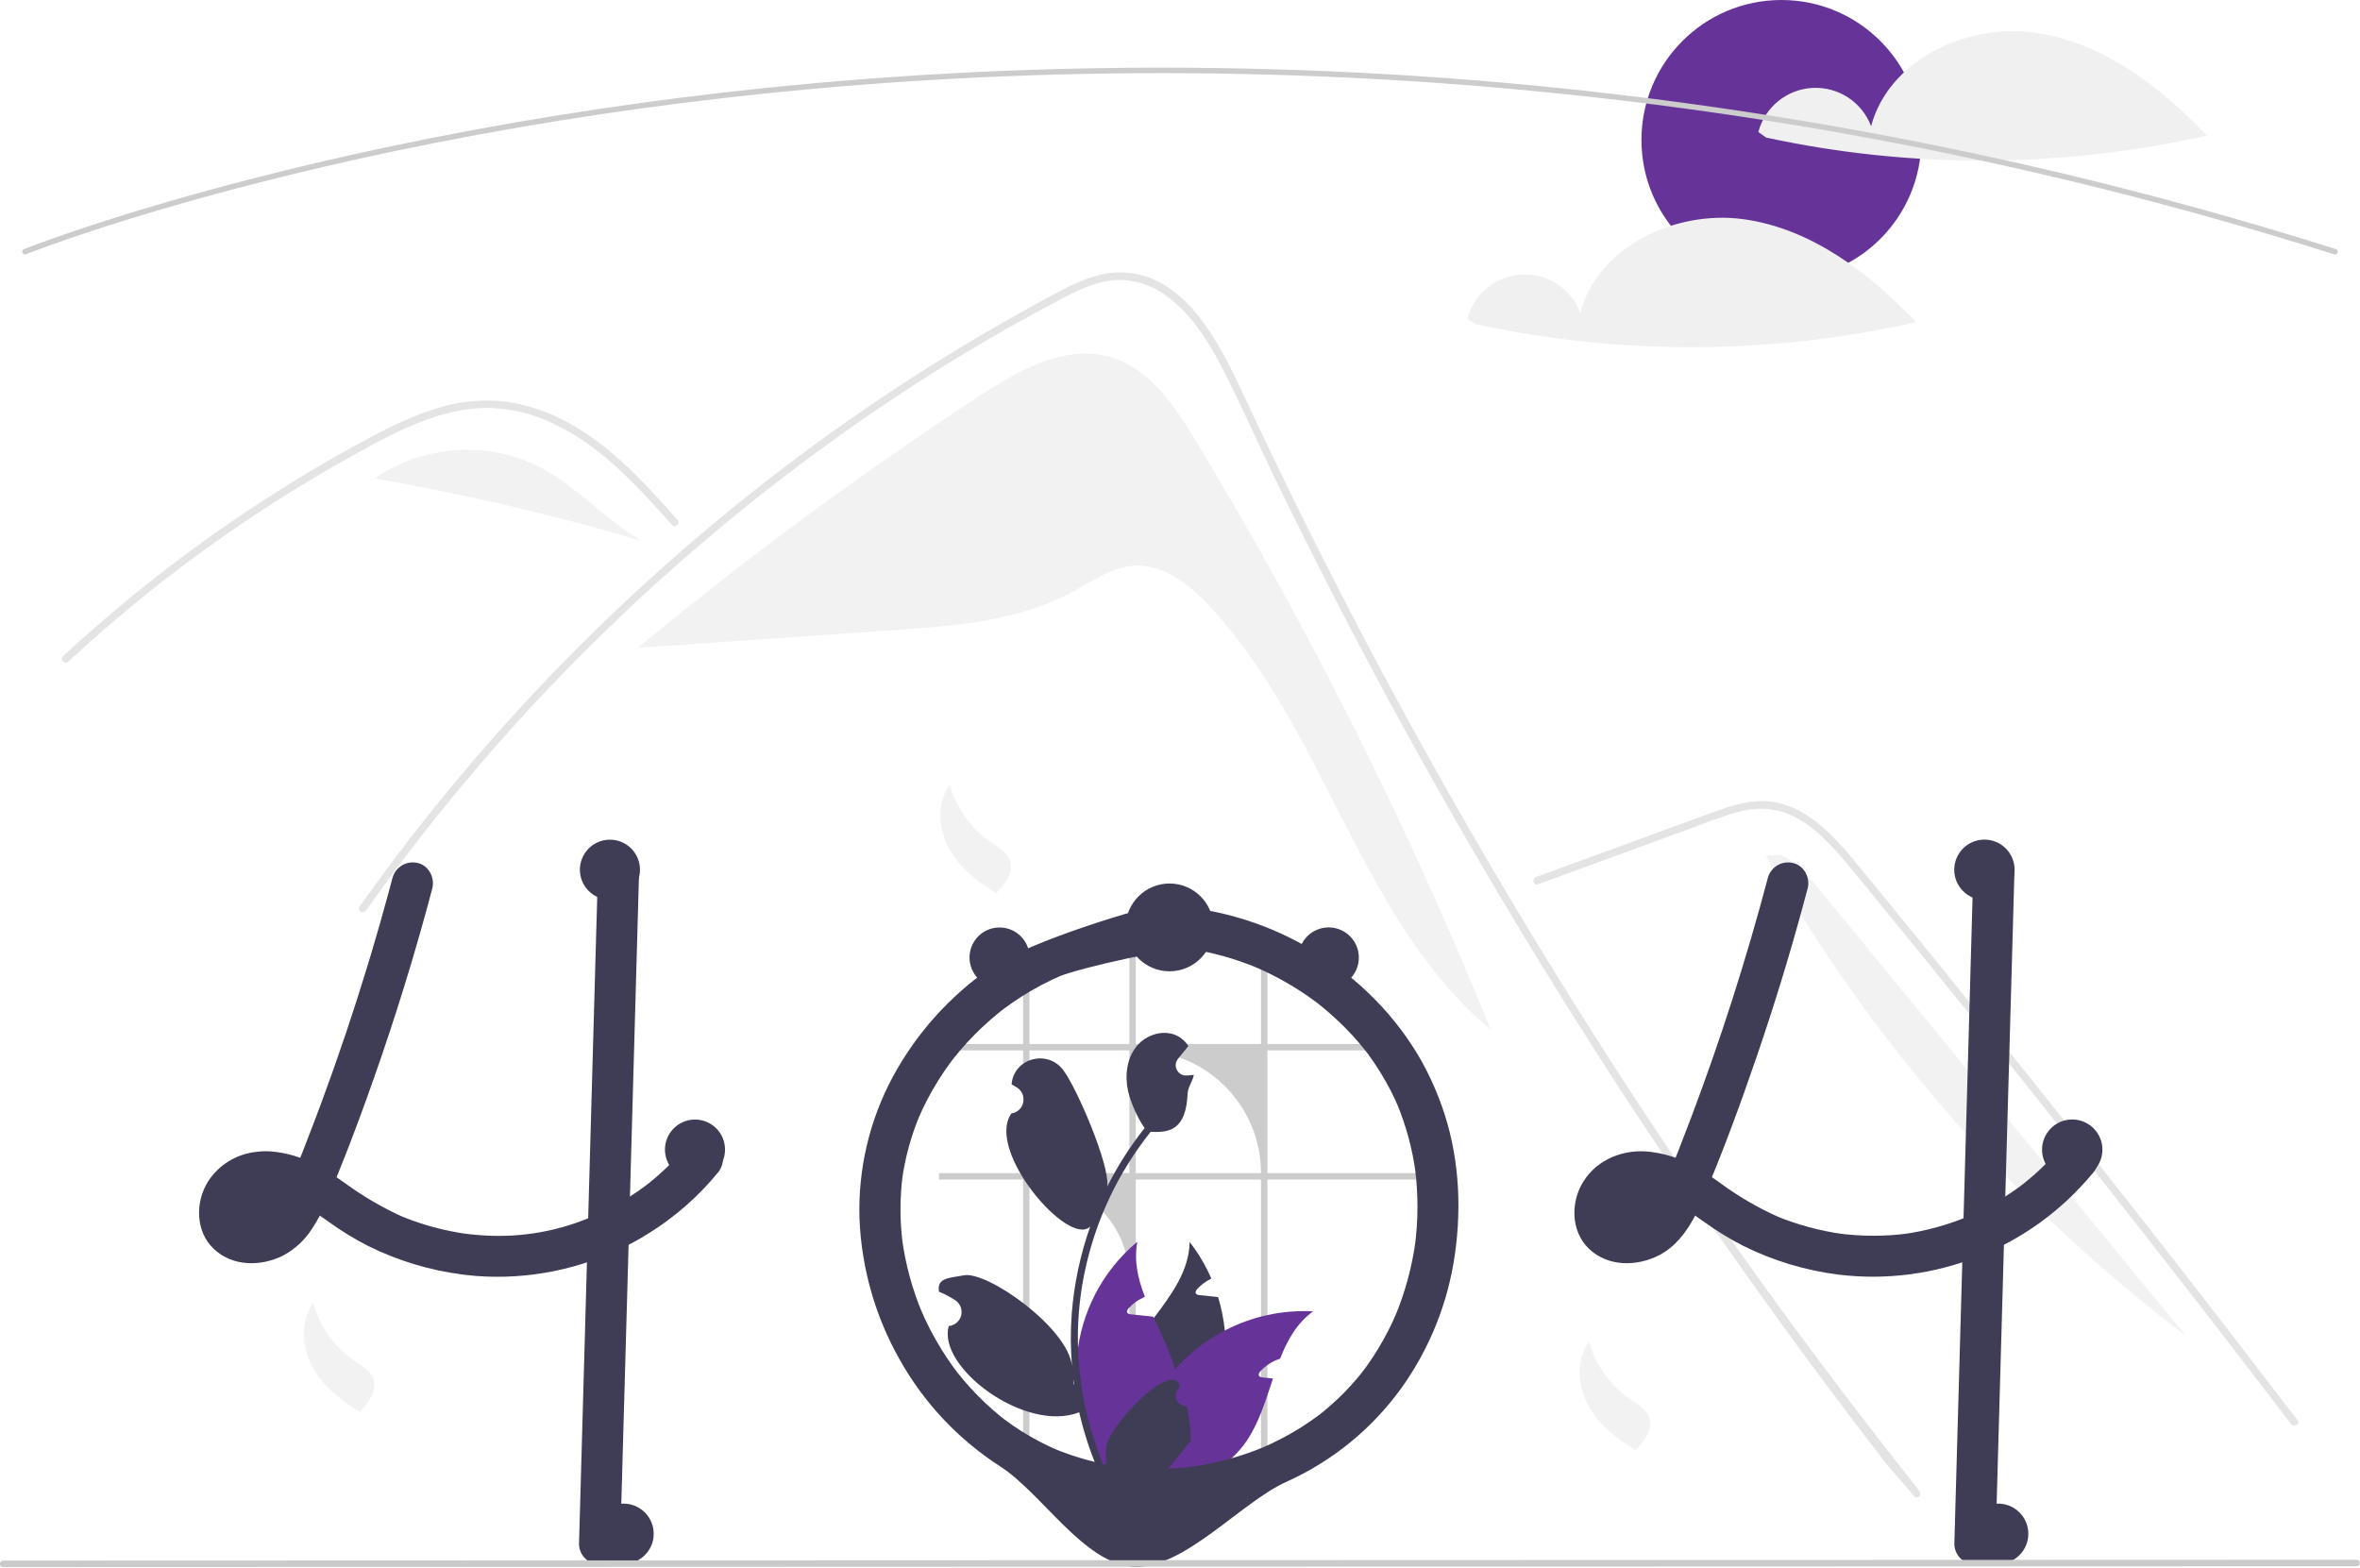
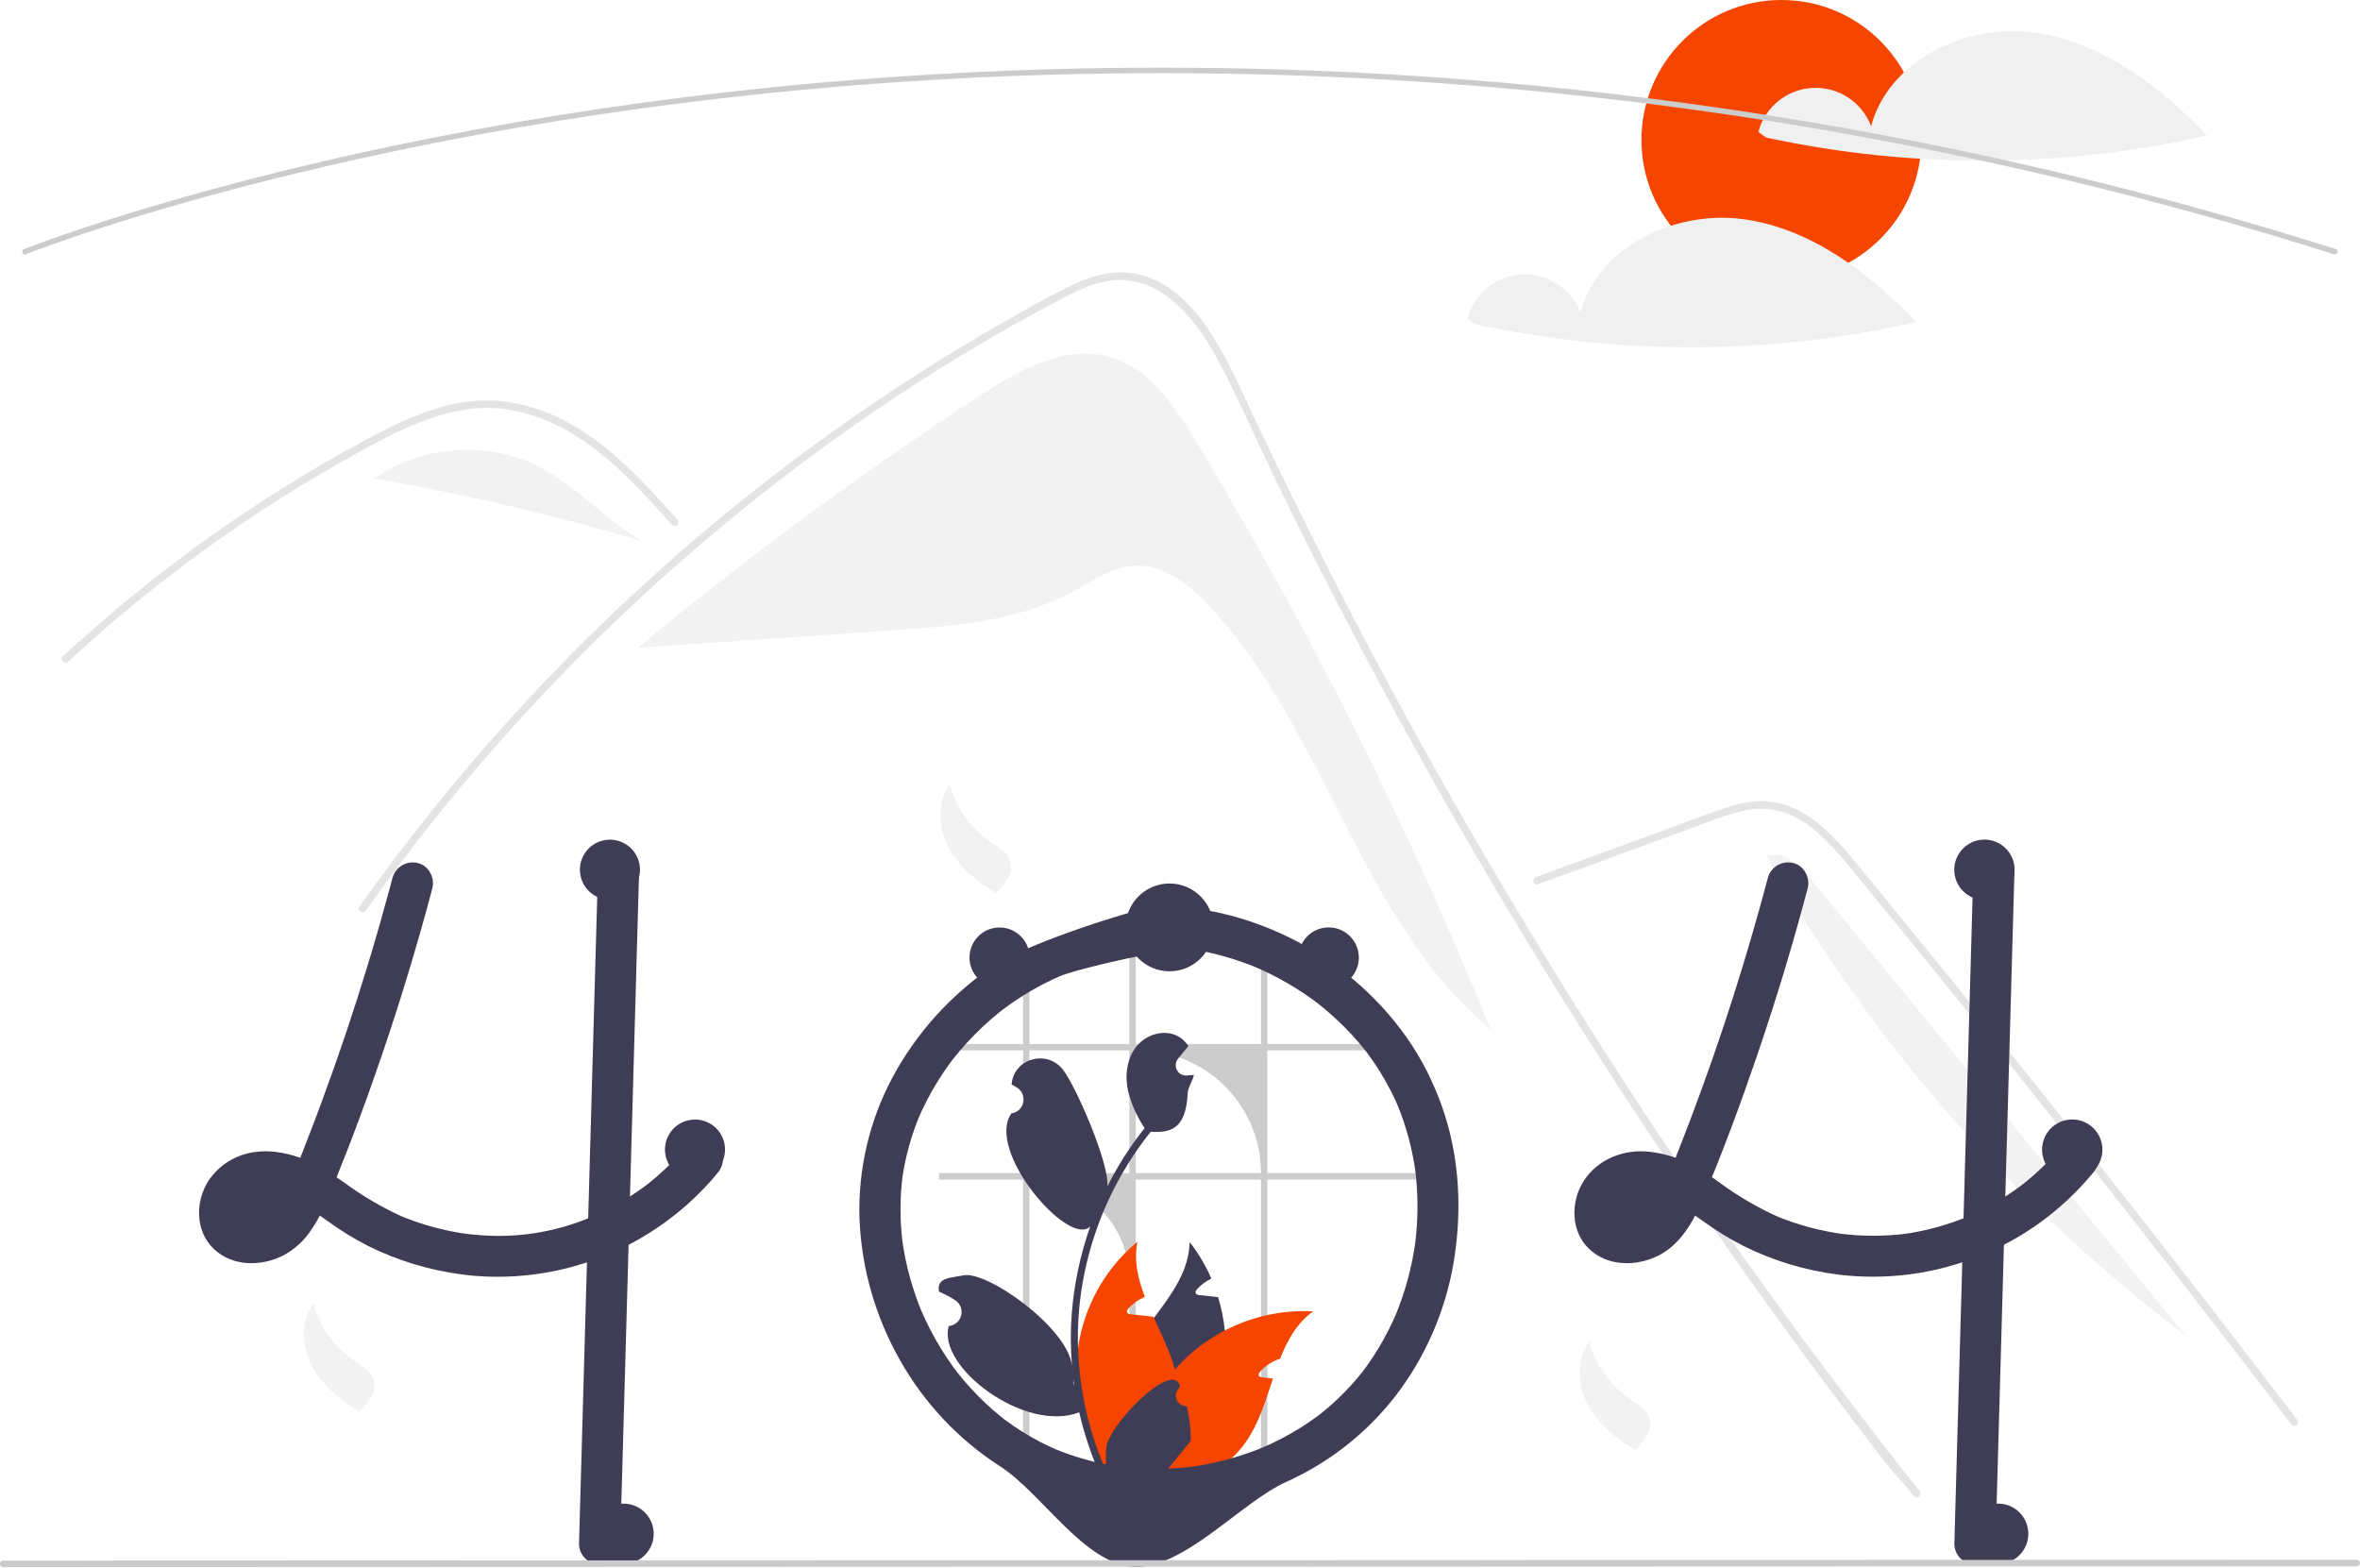
<svg xmlns="http://www.w3.org/2000/svg" data-name="Layer 1" width="860.131" height="571.148" viewBox="0 0 860.131 571.148">
  <path d="M605.67,324.953c-7.669-12.684-16.757-26.228-30.99-30.37-16.482-4.796-33.413,4.732-47.775,14.135a1392.157,1392.157,0,0,0-123.893,91.283l.043.492q46.226-3.188,92.451-6.376c22.265-1.535,45.296-3.283,64.972-13.816,7.467-3.997,14.745-9.336,23.206-9.708,10.512-.462,19.677,6.879,26.88,14.549,42.607,45.371,54.937,114.754,102.738,154.616A1516.995,1516.995,0,0,0,605.67,324.953Z" transform="translate(-169.9343 -164.426)" fill="#f2f2f2" />
  <path d="M867.571,709.781c-4.712-5.95-6.637-7.343-11.285-13.348q-56.764-73.416-106.708-151.792-33.924-53.23-64.483-108.504-14.549-26.278-28.3-52.969-10.67-20.695-20.865-41.638c-1.944-3.988-3.832-7.994-5.711-12.009-4.428-9.442-8.773-18.93-13.439-28.244-5.317-10.616-11.789-21.745-21.553-28.877a29.405,29.405,0,0,0-15.319-5.895c-7.948-.513-15.282,2.769-22.176,6.353-50.439,26.301-97.659,59.276-140.37,96.798A730.778,730.778,0,0,0,303.322,496.247c-1.008,1.439-3.392.064-2.374-1.384q6.009-8.498,12.257-16.813A734.817,734.817,0,0,1,500.805,303.064q18.248-11.826,37.183-22.542c6.362-3.603,12.752-7.16,19.251-10.497,6.371-3.273,13.137-6.215,20.416-6.325,24.77-.385,37.595,27.667,46.405,46.542q4.153,8.911,8.406,17.766,16.075,33.621,33.387,66.628,10.685,20.379,21.837,40.52,34.707,62.718,73.779,122.897c34.506,53.143,68.737,100.089,108.046,149.785C870.596,709.213,868.662,711.175,867.571,709.781Z" transform="translate(-169.9343 -164.426)" fill="#e4e4e4" />
  <path d="M414.916,355.804c-1.439-1.604-2.869-3.209-4.318-4.813-11.422-12.633-23.679-25.118-39.364-32.361a57.11,57.11,0,0,0-23.927-5.546c-8.562.028-16.932,2.273-24.843,5.418-3.74,1.494-7.398,3.19-11.001,4.996-4.116,2.072-8.159,4.281-12.183,6.509q-11.331,6.27-22.368,13.091-21.961,13.572-42.546,29.216-10.671,8.113-20.902,16.758-9.516,8.031-18.646,16.492c-1.302,1.201-3.245-.743-1.944-1.943,1.604-1.494,3.227-2.979,4.85-4.446q6.875-6.215,13.971-12.193,12.939-10.918,26.549-20.993,21.163-15.676,43.783-29.225,11.304-6.765,22.918-12.963c2.338-1.247,4.703-2.466,7.096-3.621a113.116,113.116,0,0,1,16.868-6.866,60.006,60.006,0,0,1,25.476-2.503,66.327,66.327,0,0,1,23.505,8.131c15.401,8.608,27.346,21.919,38.97,34.909C418.033,355.171,416.099,357.124,414.916,355.804Z" transform="translate(-169.9343 -164.426)" fill="#e4e4e4" />
  <path d="M730.477,486.711l36.905-13.498,18.323-6.702c5.968-2.183,11.921-4.667,18.09-6.23a28.539,28.539,0,0,1,16.374.209,37.738,37.738,0,0,1,12.771,7.917,103.64,103.64,0,0,1,10.475,11.186c3.989,4.794,7.92,9.639,11.868,14.467q24.441,29.891,48.563,60.041,24.121,30.15,47.92,60.556,23.857,30.48,47.385,61.216,2.882,3.765,5.76,7.534c1.06,1.388,3.449.02,2.375-1.388Q983.582,650.974,959.549,620.184q-24.092-30.864-48.516-61.466-24.424-30.601-49.179-60.937-6.167-7.558-12.354-15.099c-3.48-4.241-6.92-8.527-10.736-12.474-7.005-7.245-15.758-13.648-26.234-13.822-6.16-.102-12.121,1.852-17.844,3.923-6.17,2.232-12.325,4.506-18.486,6.759l-37.163,13.592-9.291,3.398c-1.649.603-.937,3.262.731,2.652Z" transform="translate(-169.9343 -164.426)" fill="#e4e4e4" />
  <path d="M366.377,334.526c-18.754-9.639-42.771-7.751-60.005,4.291a855.847,855.847,0,0,1,97.371,22.726C390.46,353.759,380.07,341.563,366.377,334.526Z" transform="translate(-169.9343 -164.426)" fill="#f2f2f2" />
  <path d="M306.188,338.784l-3.61,2.935c1.221-1.027,2.491-1.99,3.795-2.901C306.311,338.807,306.249,338.795,306.188,338.784Z" transform="translate(-169.9343 -164.426)" fill="#f2f2f2" />
  <path d="M831.549,486.846c-3.633-4.422-7.56-9.052-12.994-10.848l-5.073.2A575.436,575.436,0,0,0,966.749,651.418Q899.149,569.132,831.549,486.846Z" transform="translate(-169.9343 -164.426)" fill="#f2f2f2" />
  <path d="M516.084,450.367A37.481,37.481,0,0,0,531.015,471.325c2.82,1.92,6.157,3.762,7.122,7.035a8.379,8.379,0,0,1-.874,6.15,24.884,24.884,0,0,1-3.861,5.041l-.137.512c-6.998-4.147-13.656-9.393-17.522-16.551s-4.406-16.539.341-23.145" transform="translate(-169.9343 -164.426)" fill="#f2f2f2" />
  <path d="M749.084,653.367A37.481,37.481,0,0,0,764.015,674.325c2.82,1.92,6.157,3.762,7.122,7.035a8.379,8.379,0,0,1-.874,6.15,24.884,24.884,0,0,1-3.861,5.041l-.137.512c-6.998-4.147-13.656-9.393-17.522-16.551s-4.406-16.539.341-23.145" transform="translate(-169.9343 -164.426)" fill="#f2f2f2" />
  <path d="M284.084,639.367A37.481,37.481,0,0,0,299.015,660.325c2.82,1.92,6.157,3.762,7.122,7.035a8.379,8.379,0,0,1-.874,6.15,24.884,24.884,0,0,1-3.861,5.041l-.137.512c-6.998-4.147-13.656-9.393-17.522-16.551s-4.406-16.539.341-23.145" transform="translate(-169.9343 -164.426)" fill="#f2f2f2" />
-   <circle cx="649.249" cy="51" r="51" fill="#663399" />
+   <circle cx="649.249" cy="51" r="51" fill="#f54500" />
  <path d="M911.219,176.296c-24.717-3.341-52.935,10.019-59.341,34.124a21.597,21.597,0,0,0-41.094,2.109l2.83,2.027a372.275,372.275,0,0,0,160.659-.726C957.079,195.76,935.935,179.637,911.219,176.296Z" transform="translate(-169.9343 -164.426)" fill="#f0f0f0" />
  <path d="M805.219,244.296c-24.717-3.341-52.935,10.019-59.341,34.124a21.597,21.597,0,0,0-41.094,2.109l2.83,2.027a372.275,372.275,0,0,0,160.659-.726C851.079,263.76,829.935,247.637,805.219,244.296Z" transform="translate(-169.9343 -164.426)" fill="#f0f0f0" />
  <path d="M1020.946,257.154a.982.982,0,0,1-.302-.047C756.237,173.489,523.199,184.424,374.264,208.321c-20.269,3.251-40.591,7.006-60.404,11.161-5.058,1.06-10.306,2.195-15.597,3.378-6.319,1.407-12.554,2.856-18.532,4.306q-3.873.917-7.595,1.849c-3.758.928-7.572,1.895-11.66,2.957-4.568,1.178-9.209,2.413-13.797,3.672a.442.442,0,0,1-.051.015l0.0.001c-5.183,1.415-10.338,2.871-15.323,4.325-2.698.779-5.304,1.548-7.799,2.307-.279.077-.526.151-.776.228l-.536.163c-.311.095-.617.188-.924.275l-.02.006 0.0.001-.812.252c-.968.293-1.912.579-2.841.864-24.545,7.566-38.038,12.949-38.171,13.002a1,1,0,1,1-.744-1.856c.134-.053,13.693-5.463,38.328-13.058.932-.286,1.879-.572,2.85-.866l.754-.234c.026-.01.052-.018.078-.025.305-.087.61-.18.919-.273l.537-.163c.268-.081.531-.161.801-.235,2.479-.754,5.093-1.524,7.798-2.307,4.987-1.455,10.147-2.911,15.334-4.328.016-.006.033-.01.049-.015v-.001c4.604-1.263,9.263-2.503,13.845-3.685,4.094-1.063,7.915-2.032,11.68-2.962q3.738-.93,7.609-1.853c5.985-1.451,12.233-2.902,18.563-4.312,5.299-1.184,10.556-2.322,15.622-3.383,19.843-4.162,40.198-7.923,60.497-11.179C523.096,182.415,756.467,171.463,1021.246,255.201a1.0 1,0,0,1-.301,1.953Z" transform="translate(-169.9343 -164.426)" fill="#ccc" />
  <path d="M432.923,584.266a6.729,6.729,0,0,0-1.7-2.67,6.43,6.43,0,0,0-.92-.71c-2.61-1.74-6.51-2.13-8.99,0a5.81,5.81,0,0,0-.69.71q-1.11,1.365-2.28,2.67c-1.28,1.46-2.59,2.87-3.96,4.24-.39.38-.78.77-1.18,1.15-.23.23-.46.45-.69.67-.88.84-1.78,1.65-2.69,2.45-.48.43-.96.85-1.45,1.26-.73.61-1.46,1.22-2.2,1.81-.07.05-.14.1-.21.16-.02.01-.03.03-.05.04-.01,0-.02,0-.03.02a.179.179,0,0,0-.07.05c-.22.15-.37.25-.48.34.04-.02.08-.05.12-.07-.18.14-.37.28-.55.42-1.75,1.29-3.54,2.53-5.37,3.69a99.21,99.21,0,0,1-14.22,7.55c-.33.13-.67.27-1.01.4a85.97,85.97,0,0,1-40.85,6.02q-2.13-.165-4.26-.45c-1.64-.24-3.27-.53-4.89-.86a97.932,97.932,0,0,1-18.02-5.44,118.652,118.652,0,0,1-20.66-12.12c-1-.71-2.01-1.42-3.02-2.11,1.15-2.82,2.28-5.64,3.38-8.48.55-1.37,1.08-2.74,1.6-4.12,4.09-10.63,7.93-21.36,11.61-32.13q5.58-16.365,10.53-32.92.51-1.68.99-3.36,2.595-8.745,4.98-17.53c.15-.57.31-1.13.45-1.7q.69-2.52,1.35-5.04c1-3.79-1.26-8.32-5.24-9.23a7.634,7.634,0,0,0-9.22,5.24c-.43,1.62-.86,3.23-1.3,4.85q-3.165,11.745-6.66,23.41-.51,1.68-1.02,3.36-7.71,25.41-16.93,50.31-1.11,3.015-2.25,6.01c-.37.98-.74,1.96-1.12,2.94-.73,1.93-1.48,3.86-2.23,5.79-.43,1.13-.87,2.26-1.31,3.38-.29.71-.57,1.42-.85,2.12a41.809,41.809,0,0,0-8.81-2.12l-.48-.06a27.397,27.397,0,0,0-7.01.06,23.914,23.914,0,0,0-17.24,10.66c-4.77,7.51-4.71,18.25,1.98,24.63,6.89,6.57,17.32,6.52,25.43,2.41a28.351,28.351,0,0,0,10.52-9.86,50.569,50.569,0,0,0,2.74-4.65c.21.14.42.28.63.43.8.56,1.6,1.13,2.39,1.69a111.738,111.738,0,0,0,14.51,8.91,108.359,108.359,0,0,0,34.62,10.47c.27.03.53.07.8.1,1.33.17,2.67.3,4.01.41a103.782,103.782,0,0,0,55.58-11.36q2.175-1.125,4.31-2.36,3.315-1.92,6.48-4.08c1.15-.78,2.27-1.57,3.38-2.4a101.042,101.042,0,0,0,13.51-11.95q2.355-2.475,4.51-5.11a8.061,8.061,0,0,0,2.2-5.3A7.564,7.564,0,0,0,432.923,584.266Zm-165.59,23.82c.21-.15.42-.31.62-.47C267.893,607.766,267.603,607.936,267.333,608.086Zm3.21-3.23c-.23.26-.44.52-.67.78a23.366,23.366,0,0,1-2.25,2.2c-.11.1-.23.2-.35.29a.01.01,0,0,0-.01.01,3.804,3.804,0,0,0-.42.22q-.645.39-1.32.72a17.005,17.005,0,0,1-2.71.75,16.799,16.799,0,0,1-2.13.02h-.02a14.823,14.823,0,0,1-1.45-.4c-.24-.12-.47-.26-.7-.4-.09-.08-.17-.16-.22-.21a2.44,2.44,0,0,1-.27-.29.01.01,0,0,0-.01-.01c-.11-.2-.23-.4-.34-.6a.031.031,0,0,1-.01-.02c-.08-.25-.15-.51-.21-.77a12.511,12.511,0,0,1,.01-1.37,13.467,13.467,0,0,1,.54-1.88,11.068,11.068,0,0,1,.69-1.26c.02-.04.12-.2.23-.38.01-.01.01-.01.01-.02.15-.17.3-.35.46-.51.27-.3.56-.56.85-.83a18.022,18.022,0,0,1,1.75-1.01,19.481,19.481,0,0,1,2.93-.79,24.989,24.989,0,0,1,4.41.04,30.301,30.301,0,0,1,4.1,1.01,36.945,36.945,0,0,1-2.77,4.54C270.623,604.746,270.583,604.806,270.543,604.856Zm-11.12-3.29a2.18,2.18,0,0,1-.31.39A1.409,1.409,0,0,1,259.423,601.566Z" transform="translate(-169.9343 -164.426)" fill="#3f3d56" />
  <path d="M402.863,482.136q-.135,4.71-.27,9.42-.285,10.455-.59,20.92-.315,11.775-.66,23.54-.165,6.075-.34,12.15-.465,16.365-.92,32.72c-.03,1.13-.07,2.25-.1,3.38q-.225,8.115-.45,16.23-.255,8.805-.5,17.61-.18,6.6-.37,13.21-1.35,47.895-2.7,95.79a7.648,7.648,0,0,1-7.5,7.5,7.561,7.561,0,0,1-7.5-7.5q.75-26.94,1.52-53.88.675-24.36,1.37-48.72.225-8.025.45-16.06.345-12.09.68-24.18c.03-1.13.07-2.25.1-3.38.02-.99.05-1.97.08-2.96q.66-23.475,1.32-46.96.27-9.24.52-18.49.3-10.545.6-21.08c.09-3.09.17-6.17.26-9.26a7.648,7.648,0,0,1,7.5-7.5A7.561,7.561,0,0,1,402.863,482.136Z" transform="translate(-169.9343 -164.426)" fill="#3f3d56" />
  <path d="M814.291,484.217a893.238,893.238,0,0,1-28.161,87.941c-3.007,7.946-6.083,15.877-9.371,23.712l.756-1.792a54.583,54.583,0,0,1-5.59,10.612q-.229.321-.467.636,1.166-1.49.443-.589c-.254.301-.505.602-.768.895a23.664,23.664,0,0,1-2.249,2.203q-.301.258-.612.504l.938-.729c-.109.257-.873.597-1.111.743a18.254,18.254,0,0,1-2.405,1.219l1.792-.756a19.086,19.086,0,0,1-4.231,1.161l1.994-.268a17.021,17.021,0,0,1-4.298.046l1.994.268a14.002,14.002,0,0,1-3.405-.917l1.792.756a12.012,12.012,0,0,1-1.679-.896c-.271-.177-1.105-.809-.015.025,1.133.866.146.074-.088-.156-.194-.192-.37-.4-.56-.595-.882-.905.996,1.557.397.499a18.182,18.182,0,0,1-.878-1.637l.756,1.792a11.925,11.925,0,0,1-.728-2.651l.268,1.994a13.651,13.651,0,0,1-.003-3.405l-.268,1.994a15.964,15.964,0,0,1,.995-3.68l-.756,1.792a16.729,16.729,0,0,1,1.178-2.298,6.729,6.729,0,0,1,.729-1.071c.049.016-1.269,1.513-.569.757.183-.198.354-.406.539-.602.296-.314.614-.601.926-.898,1.045-.994-1.462.966-.257.179a19.049,19.049,0,0,1,2.749-1.499l-1.792.756a20.311,20.311,0,0,1,4.995-1.34l-1.994.268a25.628,25.628,0,0,1,6.461.076l-1.994-.268a33.211,33.211,0,0,1,7.892,2.22l-1.792-.756c5.39,2.314,10.163,5.749,14.928,9.118a111.95,111.95,0,0,0,14.506,8.906,108.388,108.388,0,0,0,34.622,10.474,103.933,103.933,0,0,0,92.586-36.752,8.078,8.078,0,0,0,2.197-5.303,7.632,7.632,0,0,0-2.197-5.303c-2.752-2.526-7.949-3.239-10.607,0a95.636,95.636,0,0,1-8.107,8.727q-2.017,1.914-4.142,3.71-1.214,1.026-2.461,2.011c-.393.311-1.619,1.138.263-.197-.431.306-.845.64-1.271.955a99.269,99.269,0,0,1-20.332,11.565l1.792-.756a96.836,96.836,0,0,1-24.171,6.622l1.994-.268a97.643,97.643,0,0,1-25.754-.038l1.994.268a99.8,99.8,0,0,1-24.857-6.77l1.792.756a116.025,116.025,0,0,1-21.736-12.591,86.877,86.877,0,0,0-11.113-6.994,42.824,42.824,0,0,0-14.438-4.389c-9.439-1.111-19.057,2.566-24.246,10.72-4.776,7.505-4.714,18.244,1.974,24.625,6.888,6.572,17.318,6.517,25.436,2.406,7.817-3.959,12.513-12.185,15.815-19.942,7.431-17.455,14.01-35.314,20.14-53.263q9.097-26.637,16.499-53.813.917-3.366,1.807-6.739c1.001-3.789-1.261-8.32-5.238-9.226a7.633,7.633,0,0,0-9.226,5.238Z" transform="translate(-169.9343 -164.426)" fill="#3f3d56" />
  <path d="M889.124,482.136l-2.7,95.793-2.685,95.294-1.518,53.884a7.565,7.565,0,0,0,7.5,7.5,7.649,7.649,0,0,0,7.5-7.5l2.7-95.793,2.685-95.294,1.518-53.884a7.565,7.565,0,0,0-7.5-7.5,7.649,7.649,0,0,0-7.5,7.5Z" transform="translate(-169.9343 -164.426)" fill="#3f3d56" />
  <path d="M629.526,700.361h2.329V594.319h54.329v-2.323H631.855V547.252H673.81q-.923-1.173-1.899-2.317H631.855V515.382c-.77-.328-1.547-.645-2.329-.944V544.935h-45.652V507.07c-.782.036-1.553.09-2.329.155v37.71h-36.42V516.684c-.782.346-1.553.711-2.317,1.093V544.935h-30.616v2.317h30.616v44.744h-30.616v2.323h30.616V700.361h2.317V594.319a36.413,36.413,0,0,1,36.42,36.42v69.622h2.329V594.319h45.652Zm-84.401-108.365V547.252h36.42v44.744Zm38.749,0V547.252h.914a44.741,44.741,0,0,1,44.738,44.744Z" transform="translate(-169.9343 -164.426)" opacity="0.2" />
  <path d="M615.303,668.566a63.059,63.059,0,0,1-20.05,33.7c-.74.64-1.48,1.26-2.25,1.87q-2.805.255-5.57.52c-1.53.14-3.04.29-4.54.43l-.27.03-.19-1.64-.76-6.64a37.623,37.623,0,0,1-3.3-32.44c2.64-7.12,7.42-13.41,12.12-19.65,6.49-8.62,12.8-17.14,13.03-27.65a60.544,60.544,0,0,1,7.9,13.33,16.432,16.432,0,0,0-5.12,3.77c-.41.45-.82,1.08-.54,1.62.24.46.84.57,1.36.63,1.25.13,2.51.26,3.76.39,1,.11,2,.21,3,.32a63.99,63.99,0,0,1,2.45,12.18A61.189,61.189,0,0,1,615.303,668.566Z" transform="translate(-169.9343 -164.426)" fill="#3f3d56" />
-   <path d="M648.503,642.356c-5.9,4.29-9.35,10.46-12.03,17.26a16.628,16.628,0,0,0-7.17,4.58c-.41.45-.82,1.08-.54,1.62.24.46.84.57,1.36.63,1.25.13,2.51.26,3.76.39-2.68,8.04-5.14,16.36-9.88,23.15a36.989,36.989,0,0,1-12.03,10.91,38.492,38.492,0,0,1-4.02,1.99q-7.62.585-14.95,1.25-2.805.255-5.57.52c-1.53.14-3.04.29-4.54.43q-.015-.825,0-1.65a63.304,63.304,0,0,1,15.25-39.86c.45-.52.91-1.03,1.38-1.54a61.792,61.792,0,0,1,16.81-12.7A62.654,62.654,0,0,1,648.503,642.356Z" transform="translate(-169.9343 -164.426)" fill="#663399" />
-   <path d="M589.163,699.526l-1.15,3.4-.58,1.73c-1.53.14-3.04.29-4.54.43l-.27.03c-1.66.17-3.31.34-4.96.51-.43-.5-.86-1.01-1.28-1.53a62.03,62.03,0,0,1,8.07-87.11c-1.32,6.91.22,13.53,2.75,20.1-.27.11-.53.22-.78.34a16.432,16.432,0,0,0-5.12,3.77c-.41.45-.82,1.08-.54,1.62.24.46.84.57,1.36.63,1.25.13,2.51.26,3.76.39,1,.11,2,.21,3,.32q.705.075,1.41.15c.07.15.13.29.2.44,2.85,6.18,5.92,12.39,7.65,18.83a43.666,43.666,0,0,1,1.02,4.91A37.604,37.604,0,0,1,589.163,699.526Z" transform="translate(-169.9343 -164.426)" fill="#663399" />
+   <path d="M648.503,642.356c-5.9,4.29-9.35,10.46-12.03,17.26a16.628,16.628,0,0,0-7.17,4.58c-.41.45-.82,1.08-.54,1.62.24.46.84.57,1.36.63,1.25.13,2.51.26,3.76.39-2.68,8.04-5.14,16.36-9.88,23.15a36.989,36.989,0,0,1-12.03,10.91,38.492,38.492,0,0,1-4.02,1.99q-7.62.585-14.95,1.25-2.805.255-5.57.52c-1.53.14-3.04.29-4.54.43q-.015-.825,0-1.65a63.304,63.304,0,0,1,15.25-39.86c.45-.52.91-1.03,1.38-1.54a61.792,61.792,0,0,1,16.81-12.7A62.654,62.654,0,0,1,648.503,642.356Z" transform="translate(-169.9343 -164.426)" fill="#f54500" />
+   <path d="M589.163,699.526l-1.15,3.4-.58,1.73c-1.53.14-3.04.29-4.54.43l-.27.03c-1.66.17-3.31.34-4.96.51-.43-.5-.86-1.01-1.28-1.53a62.03,62.03,0,0,1,8.07-87.11c-1.32,6.91.22,13.53,2.75,20.1-.27.11-.53.22-.78.34a16.432,16.432,0,0,0-5.12,3.77c-.41.45-.82,1.08-.54,1.62.24.46.84.57,1.36.63,1.25.13,2.51.26,3.76.39,1,.11,2,.21,3,.32q.705.075,1.41.15c.07.15.13.29.2.44,2.85,6.18,5.92,12.39,7.65,18.83a43.666,43.666,0,0,1,1.02,4.91A37.604,37.604,0,0,1,589.163,699.526Z" transform="translate(-169.9343 -164.426)" fill="#f54500" />
  <path d="M689.821,554.487c-8.609-16.792-21.946-30.921-37.632-41.304a114.237,114.237,0,0,0-52.563-18.38q-3.69-.335-7.399-.393c-2.921-.044-46.866,12.632-61.587,22.982a114.295,114.295,0,0,0-35.333,39.527,102.5,102.5,0,0,0-12.126,51.633,113.564,113.564,0,0,0,14.703,51.476,110.475,110.475,0,0,0,36.444,38.746C549.667,708.561,565.074,734.51,583.183,735.426c18.246.923,39.054-23.555,55.695-30.987a104.425,104.425,0,0,0,41.726-34.005,110.25,110.25,0,0,0,19.599-48.948c2.574-18.083,1.374-36.733-4.801-54.016a111.86,111.86,0,0,0-5.58-12.983c-1.78-3.505-6.996-4.796-10.261-2.691a7.68,7.68,0,0,0-2.691,10.261q1.568,3.088,2.915,6.278l-.756-1.792a101.151,101.151,0,0,1,6.876,25.538l-.268-1.994a109.229,109.229,0,0,1-.066,28.683l.268-1.994a109.734,109.734,0,0,1-7.555,27.674l.756-1.792a104.212,104.212,0,0,1-6.672,13.098q-1.923,3.186-4.081,6.222c-.632.888-1.283,1.761-1.939,2.631-.856,1.136,1.167-1.483.282-.369-.151.19-.3.38-.452.569q-.681.852-1.382,1.688a93.613,93.613,0,0,1-10.176,10.384q-1.366,1.192-2.778,2.331c-.469.378-.932.773-1.421,1.125.019-.013,1.58-1.199.656-.511-.29.216-.579.436-.87.652q-2.91,2.156-5.974,4.092a103.485,103.485,0,0,1-14.756,7.713l1.792-.756a109.215,109.215,0,0,1-27.597,7.552l1.994-.268a108.154,108.154,0,0,1-28.589.051l1.994.268a99.835,99.835,0,0,1-25.095-6.784l1.792.756a93.643,93.643,0,0,1-13.416-6.991q-3.174-2-6.184-4.247c-.286-.214-.57-.43-.855-.645-.915-.691.658.51.67.518a19.169,19.169,0,0,1-1.535-1.225q-1.454-1.184-2.861-2.422a101.989,101.989,0,0,1-10.493-10.709q-1.213-1.434-2.374-2.911c-.335-.426-.947-1.29.404.529-.178-.239-.362-.474-.542-.712q-.647-.858-1.276-1.728-2.203-3.048-4.188-6.246a109.29,109.29,0,0,1-7.805-15.108l.756,1.792a106.588,106.588,0,0,1-7.34-26.837l.268,1.994a97.866,97.866,0,0,1-.048-25.636l-.268,1.994A94.673,94.673,0,0,1,505.276,570.55l-.756,1.792a101.557,101.557,0,0,1,7.195-13.856q2.066-3.323,4.378-6.485.525-.718,1.062-1.428c.324-.428,1.215-1.493-.305.388.149-.184.293-.374.439-.56q1.269-1.608,2.6-3.165A107.402,107.402,0,0,1,530.772,536.215q1.474-1.292,2.995-2.529.691-.562,1.391-1.113c.187-.147.376-.291.562-.439-1.997,1.59-.555.433-.102.093q3.134-2.348,6.435-4.461a103.644,103.644,0,0,1,15.387-8.108l-1.792.756c7.76-3.258,42.141-10.949,48.394-10.11l-1.994-.268A106.225,106.225,0,0,1,628.768,517.419l-1.792-.756a110.313,110.313,0,0,1,12.6,6.329q3.043,1.784,5.967,3.763,1.384.937,2.738,1.915.677.489,1.346.989c.248.185.494.373.741.558,1.039.779-1.431-1.128-.342-.267a110.843,110.843,0,0,1,10.368,9.253q2.401,2.445,4.637,5.045,1.147,1.334,2.246,2.708c.364.455,1.605,2.101.084.085.372.493.747.982,1.114,1.479a97.977,97.977,0,0,1,8.392,13.538c1.793,3.498,6.987,4.802,10.261,2.691A7.677,7.677,0,0,0,689.821,554.487Z" transform="translate(-169.9343 -164.426)" fill="#3f3d56" />
  <path d="M602.431,676.882a3.78,3.78,0,0,1-2.739-6.551c.095-.379.164-.651.259-1.03q-.051-.124-.103-.247c-3.48-8.298-25.685,14.833-26.645,22.632a30.029,30.029,0,0,0,.527,10.328A120.392,120.392,0,0,1,562.778,652.01a116.202,116.202,0,0,1,.721-12.963q.597-5.293,1.657-10.511a121.787,121.787,0,0,1,24.151-51.616c6.874.384,12.898-.663,13.48-13.985.103-2.37,1.861-4.422,2.248-6.756-.656.086-1.323.14-1.979.183-.204.011-.42.021-.624.032l-.077.003a3.745,3.745,0,0,1-3.076-6.101q.425-.523.851-1.046c.43-.538.871-1.065,1.302-1.603a1.865,1.865,0,0,0,.14-.161c.495-.613.99-1.216,1.485-1.829a10.829,10.829,0,0,0-3.55-3.432c-4.959-2.905-11.801-.893-15.384,3.593-3.593,4.486-4.271,10.779-3.023,16.384a43.398,43.398,0,0,0,6.003,13.383c-.269.344-.549.678-.818,1.022a122.574,122.574,0,0,0-12.794,20.268c1.016-7.939-11.412-36.608-16.218-42.681-5.773-7.294-17.611-4.111-18.628,5.136q-.015.134-.029.268,1.071.604,2.096,1.282a5.127,5.127,0,0,1-2.067,9.33l-.105.016c-9.556,13.644,21.077,49.155,28.745,41.181a125.11,125.11,0,0,0-6.734,31.693,118.664,118.664,0,0,0,.086,19.16l-.032-.226C558.902,648.154,529.674,627.514,521.139,629.233c-4.917.99-9.76.765-9.013,5.725q.018.119.036.237a34.442,34.442,0,0,1,3.862,1.861q1.071.604,2.096,1.282a5.127,5.127,0,0,1-2.067,9.33l-.105.016c-.075.011-.14.022-.215.032-4.35,14.966,27.907,39.12,47.518,31.435h.011a125.075,125.075,0,0,0,8.402,24.528H601.679c.108-.334.204-.678.301-1.011a34.102,34.102,0,0,1-8.305-.495c2.227-2.733,4.454-5.487,6.681-8.219a1.861,1.861,0,0,0,.14-.161c1.13-1.398,2.27-2.786,3.399-4.185l.001-.002a49.952,49.952,0,0,0-1.464-12.725Zm-34.371-67.613.016-.021-.016.043Zm-6.648,59.932-.258-.581c.011-.42.011-.839,0-1.269,0-.118-.021-.237-.021-.355.097.742.183,1.485.29,2.227Z" transform="translate(-169.9343 -164.426)" fill="#3f3d56" />
  <circle cx="95.249" cy="439" r="11" fill="#3f3d56" />
  <circle cx="227.249" cy="559" r="11" fill="#3f3d56" />
  <circle cx="728.249" cy="559" r="11" fill="#3f3d56" />
  <circle cx="755.249" cy="419" r="11" fill="#3f3d56" />
  <circle cx="723.249" cy="317" r="11" fill="#3f3d56" />
  <path d="M434.183,583.426a10.949,10.949,0,1,1-.21-2.16A10.992,10.992,0,0,1,434.183,583.426Z" transform="translate(-169.9343 -164.426)" fill="#3f3d56" />
  <circle cx="484.249" cy="349" r="11" fill="#3f3d56" />
  <path d="M545.183,513.426a10.949,10.949,0,1,1-.21-2.16A10.992,10.992,0,0,1,545.183,513.426Z" transform="translate(-169.9343 -164.426)" fill="#3f3d56" />
  <path d="M403.183,481.426a10.949,10.949,0,1,1-.21-2.16A10.992,10.992,0,0,1,403.183,481.426Z" transform="translate(-169.9343 -164.426)" fill="#3f3d56" />
  <circle cx="599.249" cy="443" r="11" fill="#3f3d56" />
  <circle cx="426.249" cy="338" r="16" fill="#3f3d56" />
  <path d="M1028.875,735.267l-857.75.307a1.191,1.191,0,1,1,0-2.381l857.75-.307a1.191,1.191,0,0,1,0,2.381Z" transform="translate(-169.9343 -164.426)" fill="#cacaca" />
</svg>
